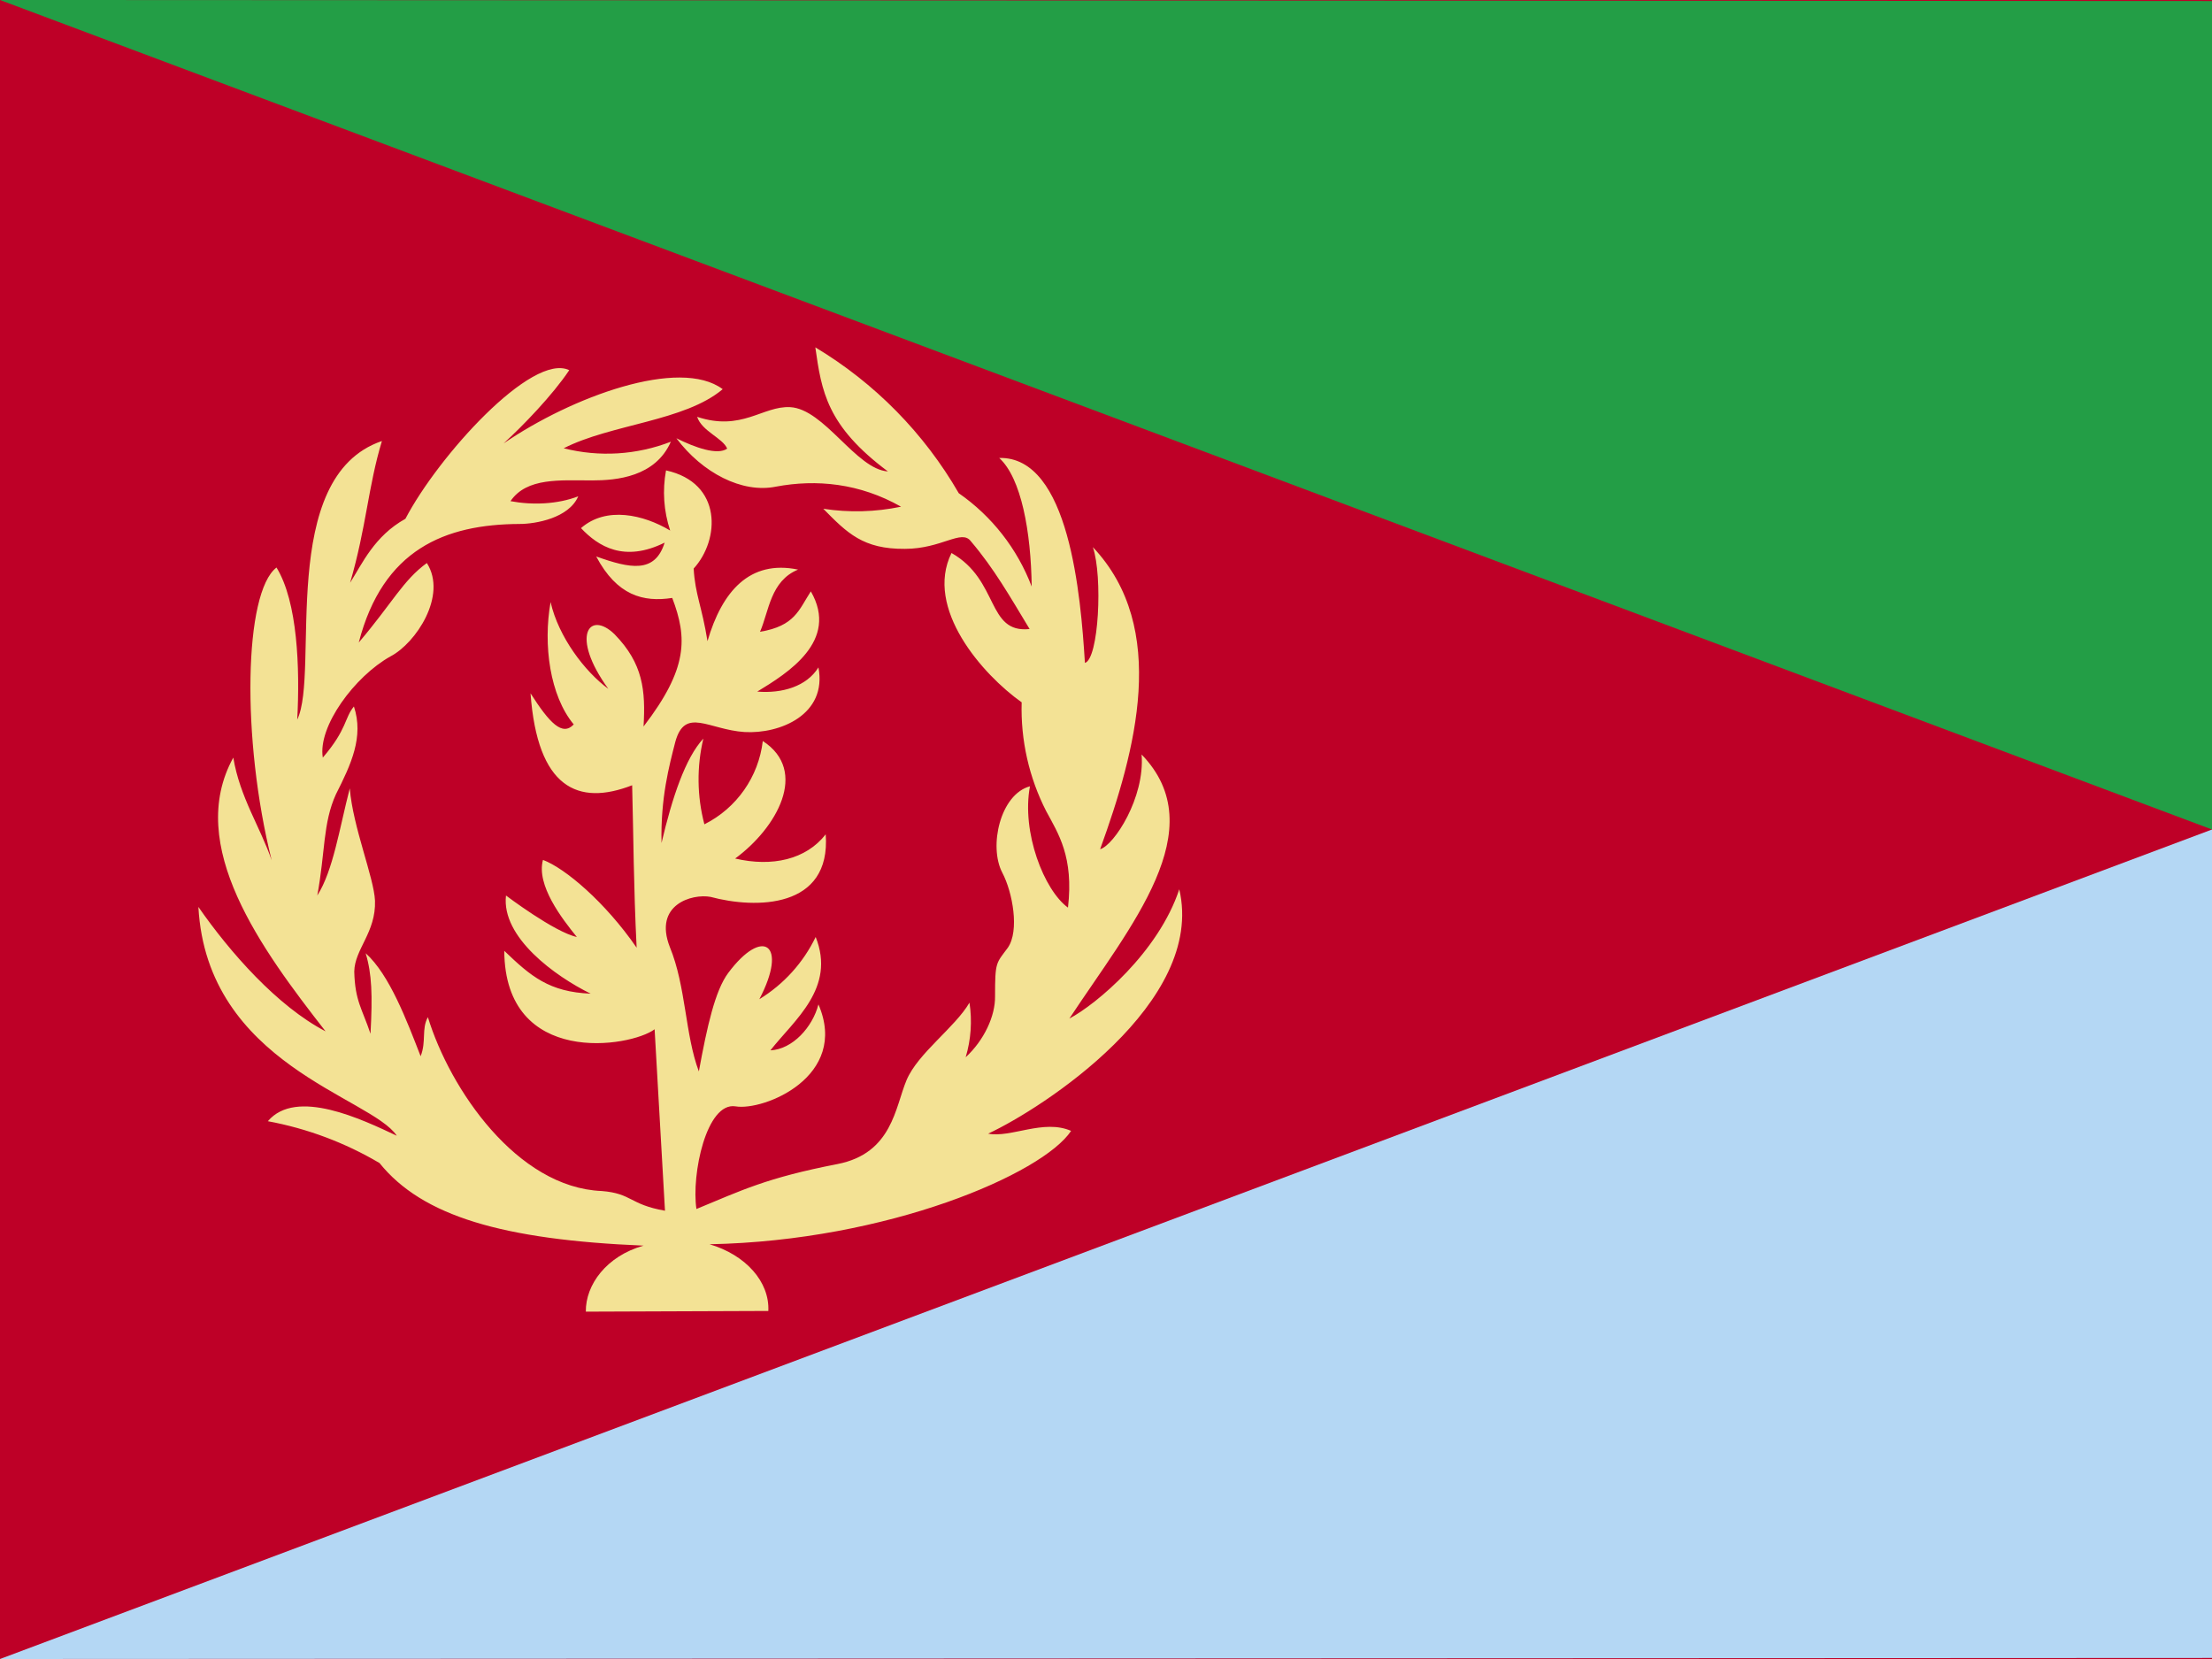
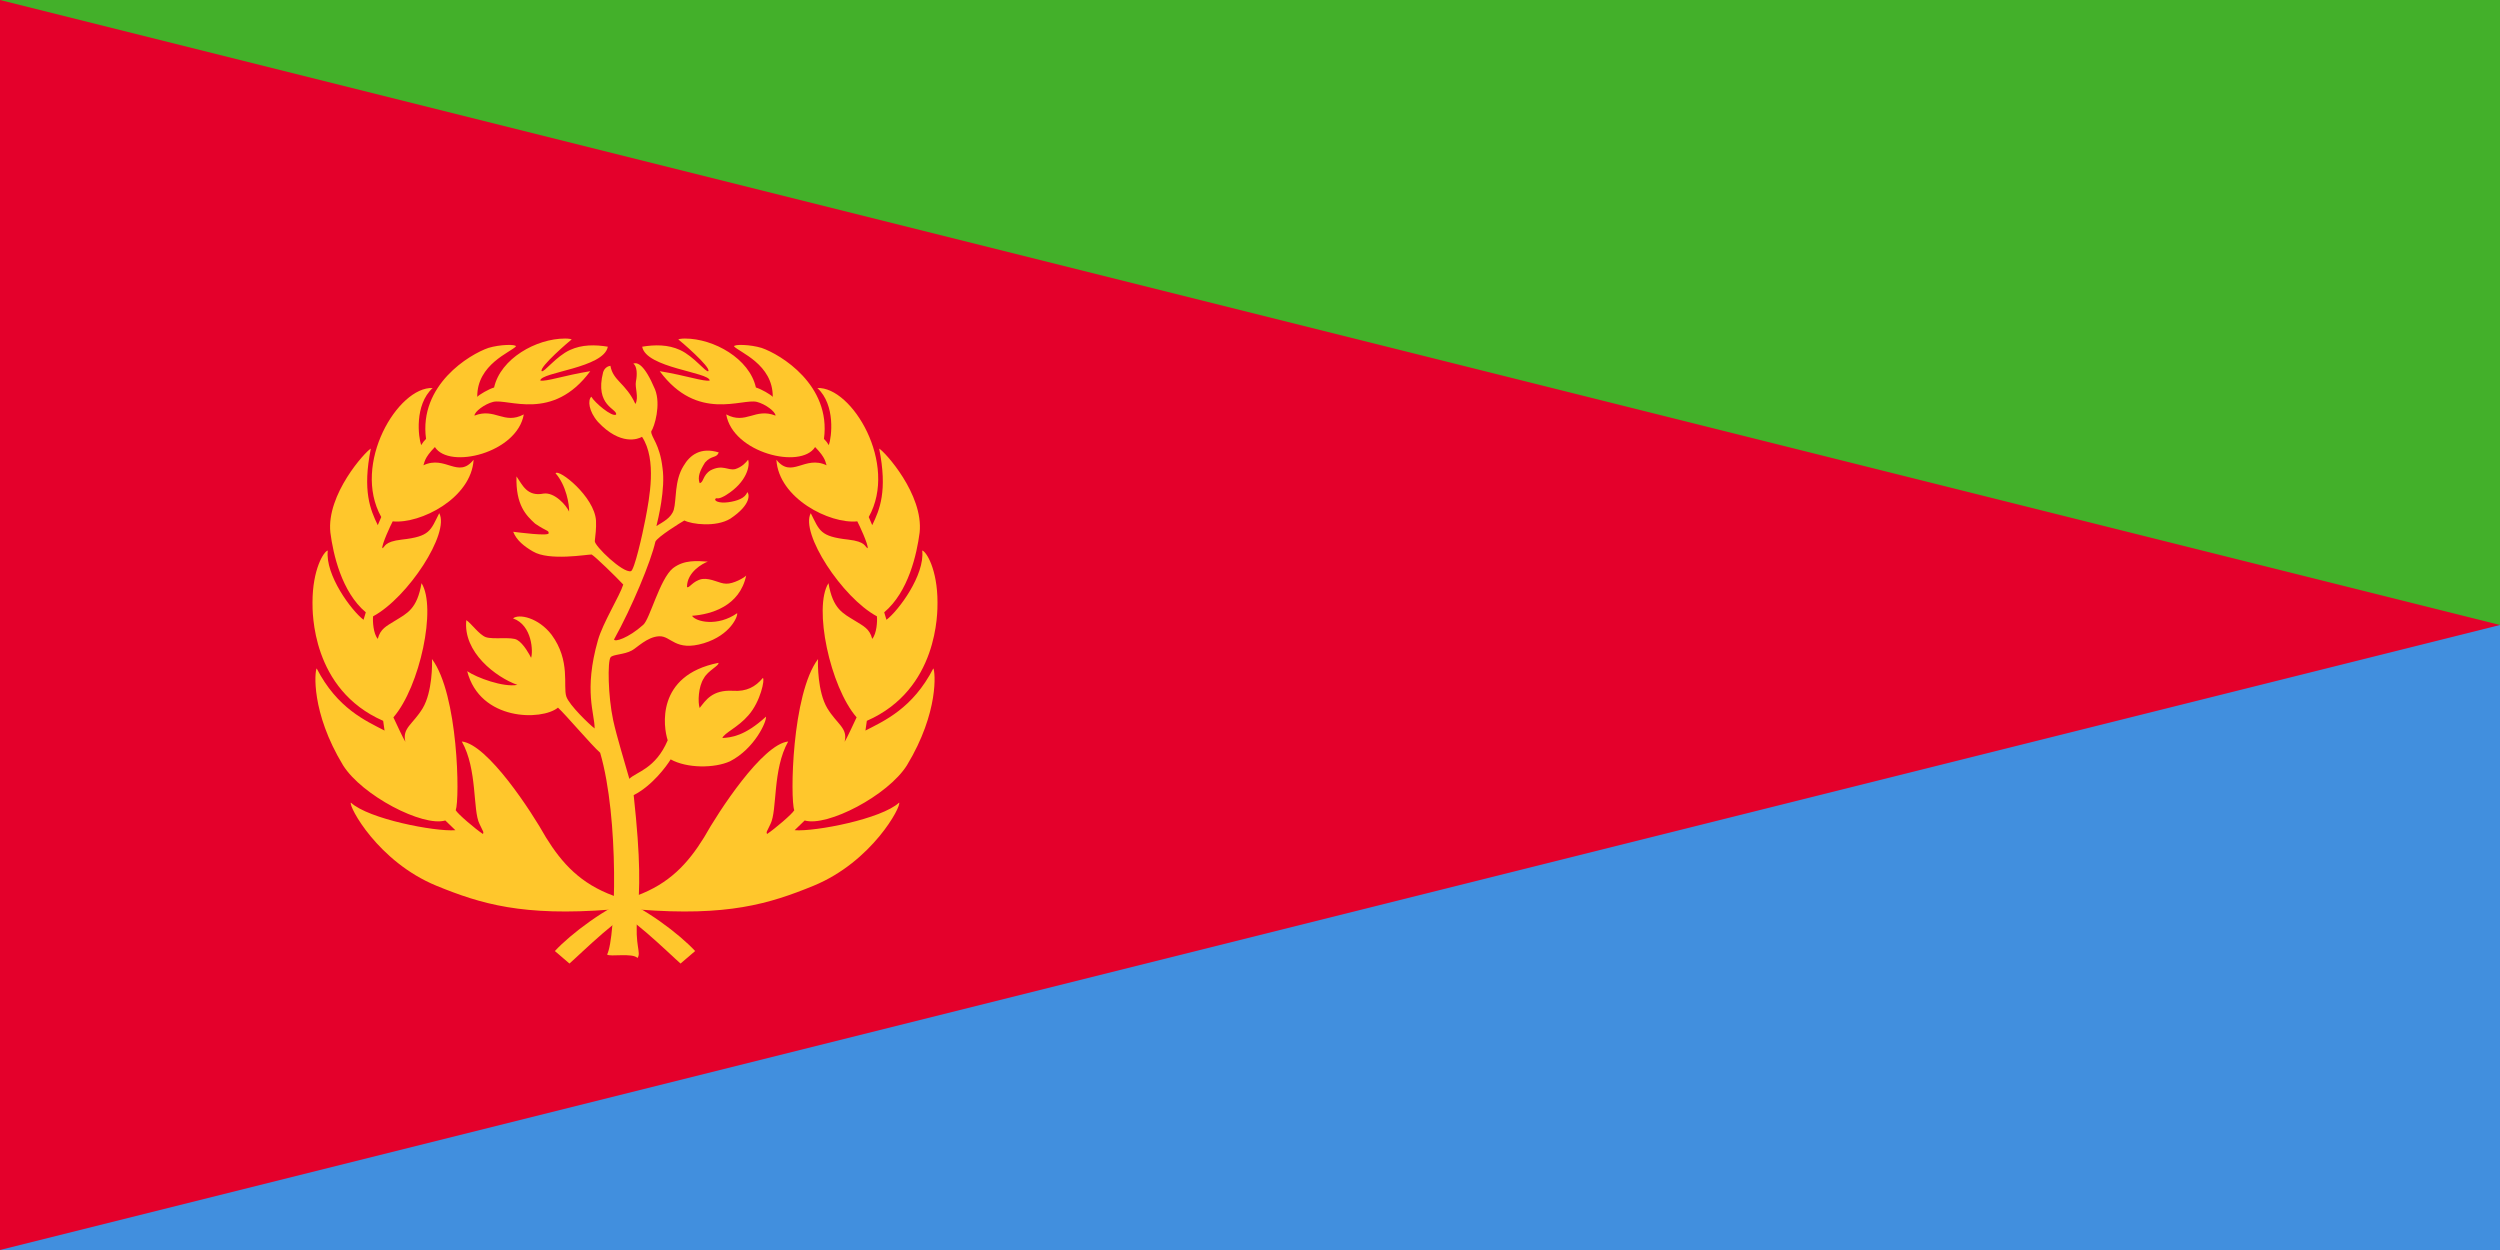
- <svg xmlns="http://www.w3.org/2000/svg" id="flag-icons-er" viewBox="0 0 640 480">
-   <g fill-rule="evenodd">
-     <path fill="#be0027" d="M0 0h640v480H0z" />
-     <path fill="#b4d7f4" d="m0 480 640-.3V240z" />
-     <path fill="#239e46" d="m0 0 640 .3V240z" />
-     <path fill="#f3e295" d="M186.2 360.4c-10.7 3-16.8 11.3-16.7 19.1l52.8-.2c.4-8.4-6.5-16.2-17-19.3 51.6-1 96.4-20.4 104.6-32.8-8-3.5-17.4 2.1-24 .8 15.7-7.3 63-37.9 55.3-70.7-6 18.2-24 33.3-31.8 37.4 17.7-26.8 41.8-54.8 20.9-76.4 1 12.5-8 26.3-12 27.4 10.3-28.4 20-64-2.1-87.4 2.9 8.5 1.7 32.4-2.3 33.5-1.2-19.3-4.5-59.8-24.8-59.3 6.4 5.8 9.2 21.4 9.4 37.2a58 58 0 0 0-21.1-27 118 118 0 0 0-41.5-42.2c1.8 12.7 3.3 22.7 21 35.9-9.2-.6-18.4-18.1-28.3-18.6-7.9-.4-14 7.1-26.9 2.8 1.4 4.2 7.4 6.1 8.7 9.2-2.8 2-9.3-.3-14.7-3 7.5 10 19 16 28.8 14 11.7-2.2 24.2-1 36.2 5.8a63 63 0 0 1-22.5.6c6.9 7 11.5 11.7 23.6 11.6 10.7 0 16.4-5.8 19.1-2.2 6.8 8 11.3 16 17 25.4-12.5 1.3-8.7-14.1-22.6-22-7.9 16 9 35.2 20.3 43.2a65 65 0 0 0 7.1 31.5c3.5 6.5 8 13.2 6.3 27.9-6.9-5-13.5-21.8-11-35.1-8.6 2.3-12 17.4-8 25 3 5.7 5 16.8 1.6 21.7-3.4 4.6-3.7 4-3.7 14 .1 5.8-3.2 12.8-8.5 17.7a36 36 0 0 0 1.1-15.8c-4.2 7.2-14.9 14.6-18.2 22.4s-4.1 21.2-20 24.3c-20.6 4-27.7 7.6-40.8 13-1.5-10 2.9-31 11.3-29.7 8.1 1.4 33-8.6 24-29.5-1.7 6.6-7.5 13-13.9 13.3 6.9-8.8 19-18 13.1-32.8a43 43 0 0 1-16.3 18c8.4-16 1-21-9-7.6-3.8 5.1-6.1 15.4-8.5 28.5-4-10.6-3.7-24.6-8.4-36-4.8-12.3 6.5-15.5 11.8-14.5 13 3.5 34.9 3.5 33.3-18.1-5.7 7.3-15.5 9.5-26.2 7 12-8.8 21.4-25.3 8-34a31 31 0 0 1-16.9 24.1 51 51 0 0 1-.3-24.8c-5.2 5.6-9 17-12.1 30.2-.3-13 2.2-22.3 4-29.3 2.8-10.1 9.6-3.5 20-2.8 10.2.6 24-5 21.4-18.7-3.4 5.5-10.5 7.6-17.7 7 8.7-5.3 23.8-14.6 15.5-29-3.5 5.4-4.6 10-14.7 11.7 2.6-6 3-14.7 11-18-14-2.9-22 6.3-26.2 20.7-1.6-10-3.6-13.6-4-21 7.6-8.3 8.4-24.8-8-28.4a35 35 0 0 0 1.2 17.4c-7.7-4.6-18.5-7.1-25.8-.7 5 5.3 12.5 10 24.2 4.2-2.8 9-10 7.5-19.8 4 6 11.3 13.6 13.3 22 12 4.4 11.6 4.6 20.4-8.3 37.2.6-10.4-.1-18.2-8.4-26.7-7.2-7-13 .3-1.8 15.8-6.8-5-14.4-15-16.7-25.1-2.2 12.4-.2 27.1 6.7 35.4-3.3 3.5-7-.4-12.5-9 2 27.4 13.7 32.7 29.4 26.6.4 15 .4 28.9 1.3 47-9.1-13.2-20.7-23-27.1-25.4-2 7.3 5.5 17 9.8 22.3-6.5-1.4-20.5-12-20.5-12-1.4 12.1 14.3 23.4 24.5 28.4-12-.5-17.3-5-25-12.4.2 33.8 36.6 27.9 43.5 22.7l3 52.5c-10.3-1.8-9.5-5-18.3-5.7-24.5-1-43.9-29.4-50.3-50.3-1.9 3.4-.4 7-2.1 11.3-4-10.3-9-23.6-15.9-29.8 1.8 6 2 12.1 1.4 23.3-2.4-7.2-4.5-9.5-4.7-18 .1-6.5 6.3-11.3 6-20.5-.3-6.7-6.4-21.3-7.3-32.5-3 11.6-4.8 23.8-9.4 31 2.3-12.4 1.6-21 5.4-29.3 4.4-8.7 8.1-16.6 5.2-25.4-2.8 3.4-1.9 6.5-9 14.8-1.5-9 9.2-23.5 19.6-29.3 7.3-3.8 16.5-17.6 10.5-27-6.9 5-10 11.6-19.7 23 7-27 25-34.2 46.5-34.3 4.7 0 14.3-1.7 17-8-6 2.3-13.2 2.6-19.6 1.4 4.7-6.9 14.4-6 23.6-6 7.1 0 18.3-1 22.8-11.2a51 51 0 0 1-31 1.9c13.7-7 35-7.8 46-17.1-12.5-9.3-43.7 2.2-63.4 15.7 5.5-5 14.2-14 19-21.2-10.8-5.2-38 25-47.4 43-9 5-12.5 13-16 18.5 4.7-16.1 5.2-27.8 9.2-41C80 138 92.6 194.6 86 208.2c.8-15 .1-34.1-6-44-9.4 7.2-10.2 49.5-1.4 84.7-3.2-9.4-9.2-18.2-11.1-29.7-14 25.4 8.2 55.5 26.7 79.2-14-7.3-27.7-22.9-36.8-36 2.5 45.6 50 55 57.4 66.2-10-4.7-29.1-13.9-37.3-4.2a99 99 0 0 1 32.3 12.1c12.4 15.4 35.7 22.2 76.4 23.9" />
+ <svg xmlns="http://www.w3.org/2000/svg" xmlns:xlink="http://www.w3.org/1999/xlink" viewBox="0 0 14400 7200">
+   <path fill="#e4002b" d="M0 0h14400v7200H0z" />
+   <path fill="#43b02a" d="M0 0h14400v3600z" />
+   <path fill="#418fde" d="M14400 3600v3600H0z" />
+   <g fill="#ffc72c">
+     <path id="a" d="M3120 2138c14 9 82-85 163-122 69-32 146-31 218-19-22 123-387 146-389 195 35 7 135-29 288-54-217 294-475 155-560 177-48 12-107 56-107 79 118-47 169 54 284-7-38 222-430 318-512 188-64 65-59 90-66 105 127-60 200 80 289-32-13 222-307 371-466 355-11 20-64 134-60 155 18-7 7-38 113-50 162-18 164-51 215-152 62 114-180 486-381 594-3 27 1 100 27 130 15-59 51-74 97-103 73-45 129-68 155-218 88 139-9 596-162 773 16 34 56 121 69 141-20-80 44-101 100-194 56-94 55-259 53-283 152 202 161 806 137 871 11 21 113 108 157 137 5-13 2-11-20-58-40-79-11-314-102-475 149 16 401 403 485 553 93 150 199 266 390 336 175 64 380 222 469 318l-84 72c-55-47-326-316-401-311-509 40-748-32-1005-137-338-139-507-459-493-479 101 94 482 168 602 159l-58-56c-130 38-480-144-589-318-186-307-163-542-152-558 119 231 283 302 391 358l-8-56c-413-181-407-628-407-682 0-191 65-294 88-299-16 141 137 347 206 399l13-43c-140-118-188-336-204-459-24-220 202-468 233-484-49 244-3 352 40 441l20-47c-171-306 97-752 296-743-106 98-82 284-66 329 11-18 14-21 28-36-42-311 251-487 359-524 66-20 158-22 159-9-30 34-225 103-223 291 11-13 66-45 97-54 37-166 242-282 409-282 21 0 34 3 38 5-9 6-189 160-173 183" />
+     <path d="M3671 5280c-16 167 24 206 1 238-30-31-160-5-175-20 50-96 70-785-40-1162-51-45-200-221-243-260-93 76-449 78-523-210 56 38 208 94 289 79-123-44-314-188-294-373 29 19 73 83 112 98 44 15 148-4 181 16 37 21 72 86 80 103 12-32 8-188-104-227 33-28 146-5 222 94 111 151 65 296 85 356 16 49 133 161 163 184 1-85-64-216 19-508 29-102 125-254 146-321-44-47-159-159-182-173-25-1-246 39-339-18-50-29-94-64-113-113 32 4 202 26 204 9 2-18-9-9-78-56-51-47-112-106-107-272 34 49 61 118 156 99 63-9 131 67 147 104 2-38-16-151-78-221 19-27 224 134 233 273 2 46-3 81-7 118-2 27 161 185 208 173 19-3 66-207 84-302 22-116 67-341-20-472-21 13-124 53-254-86-54-62-59-126-38-145 19 34 119 119 143 103 8-34-125-49-75-244 8-25 27-35 42-37 15 87 89 100 144 220 21-39-4-93 3-130 8-40 7-86-15-103 22-7 62 0 125 149 35 88-3 215-22 242-1 34 49 71 65 210 18 120-26 298-35 335 38-24 85-46 100-94 16-56 3-167 56-252 37-64 100-110 203-78-12 34-41 15-79 58-30 48-44 83-31 119 24-4 17-46 63-74 70-36 100 3 142-7 39-12 63-39 74-54 12 31-5 128-126 203-3 2-7 4-10 6-42 23-43 8-51 15-12 13 20 28 72 21s99-24 110-58c12 8 27 70-98 153-83 50-222 32-264 10-20 11-154 94-167 122-25 113-136 380-238 563 2 17 82-7 168-84 38-32 95-264 171-326 65-50 141-42 201-38-29 10-120 60-120 146 12 11 33-36 88-46 53-6 98 27 138 27 40 2 106-35 115-47-37 177-202 224-312 232 22 35 147 64 260-15 5 17-38 126-192 173-166 50-188-44-258-40-68 3-128 67-157 82-44 24-109 22-122 39-18 23-15 223 15 363 21 96 67 244 93 337 40-40 151-57 221-222-25-75-70-374 292-446 7 15-61 45-84 89-32 48-35 139-24 171 35-44 72-106 193-99 76 5 128-22 171-74 13 5-13 136-83 215-60 70-140 102-150 131 49-3 128-10 251-123 5 27-65 184-207 257-90 41-249 41-342-11-24 40-107 152-213 206 41 379 36 535 21 700" />
+     <use xlink:href="#a" transform="matrix(-1 0 0 1 7200 0)" />
  </g>
</svg>
